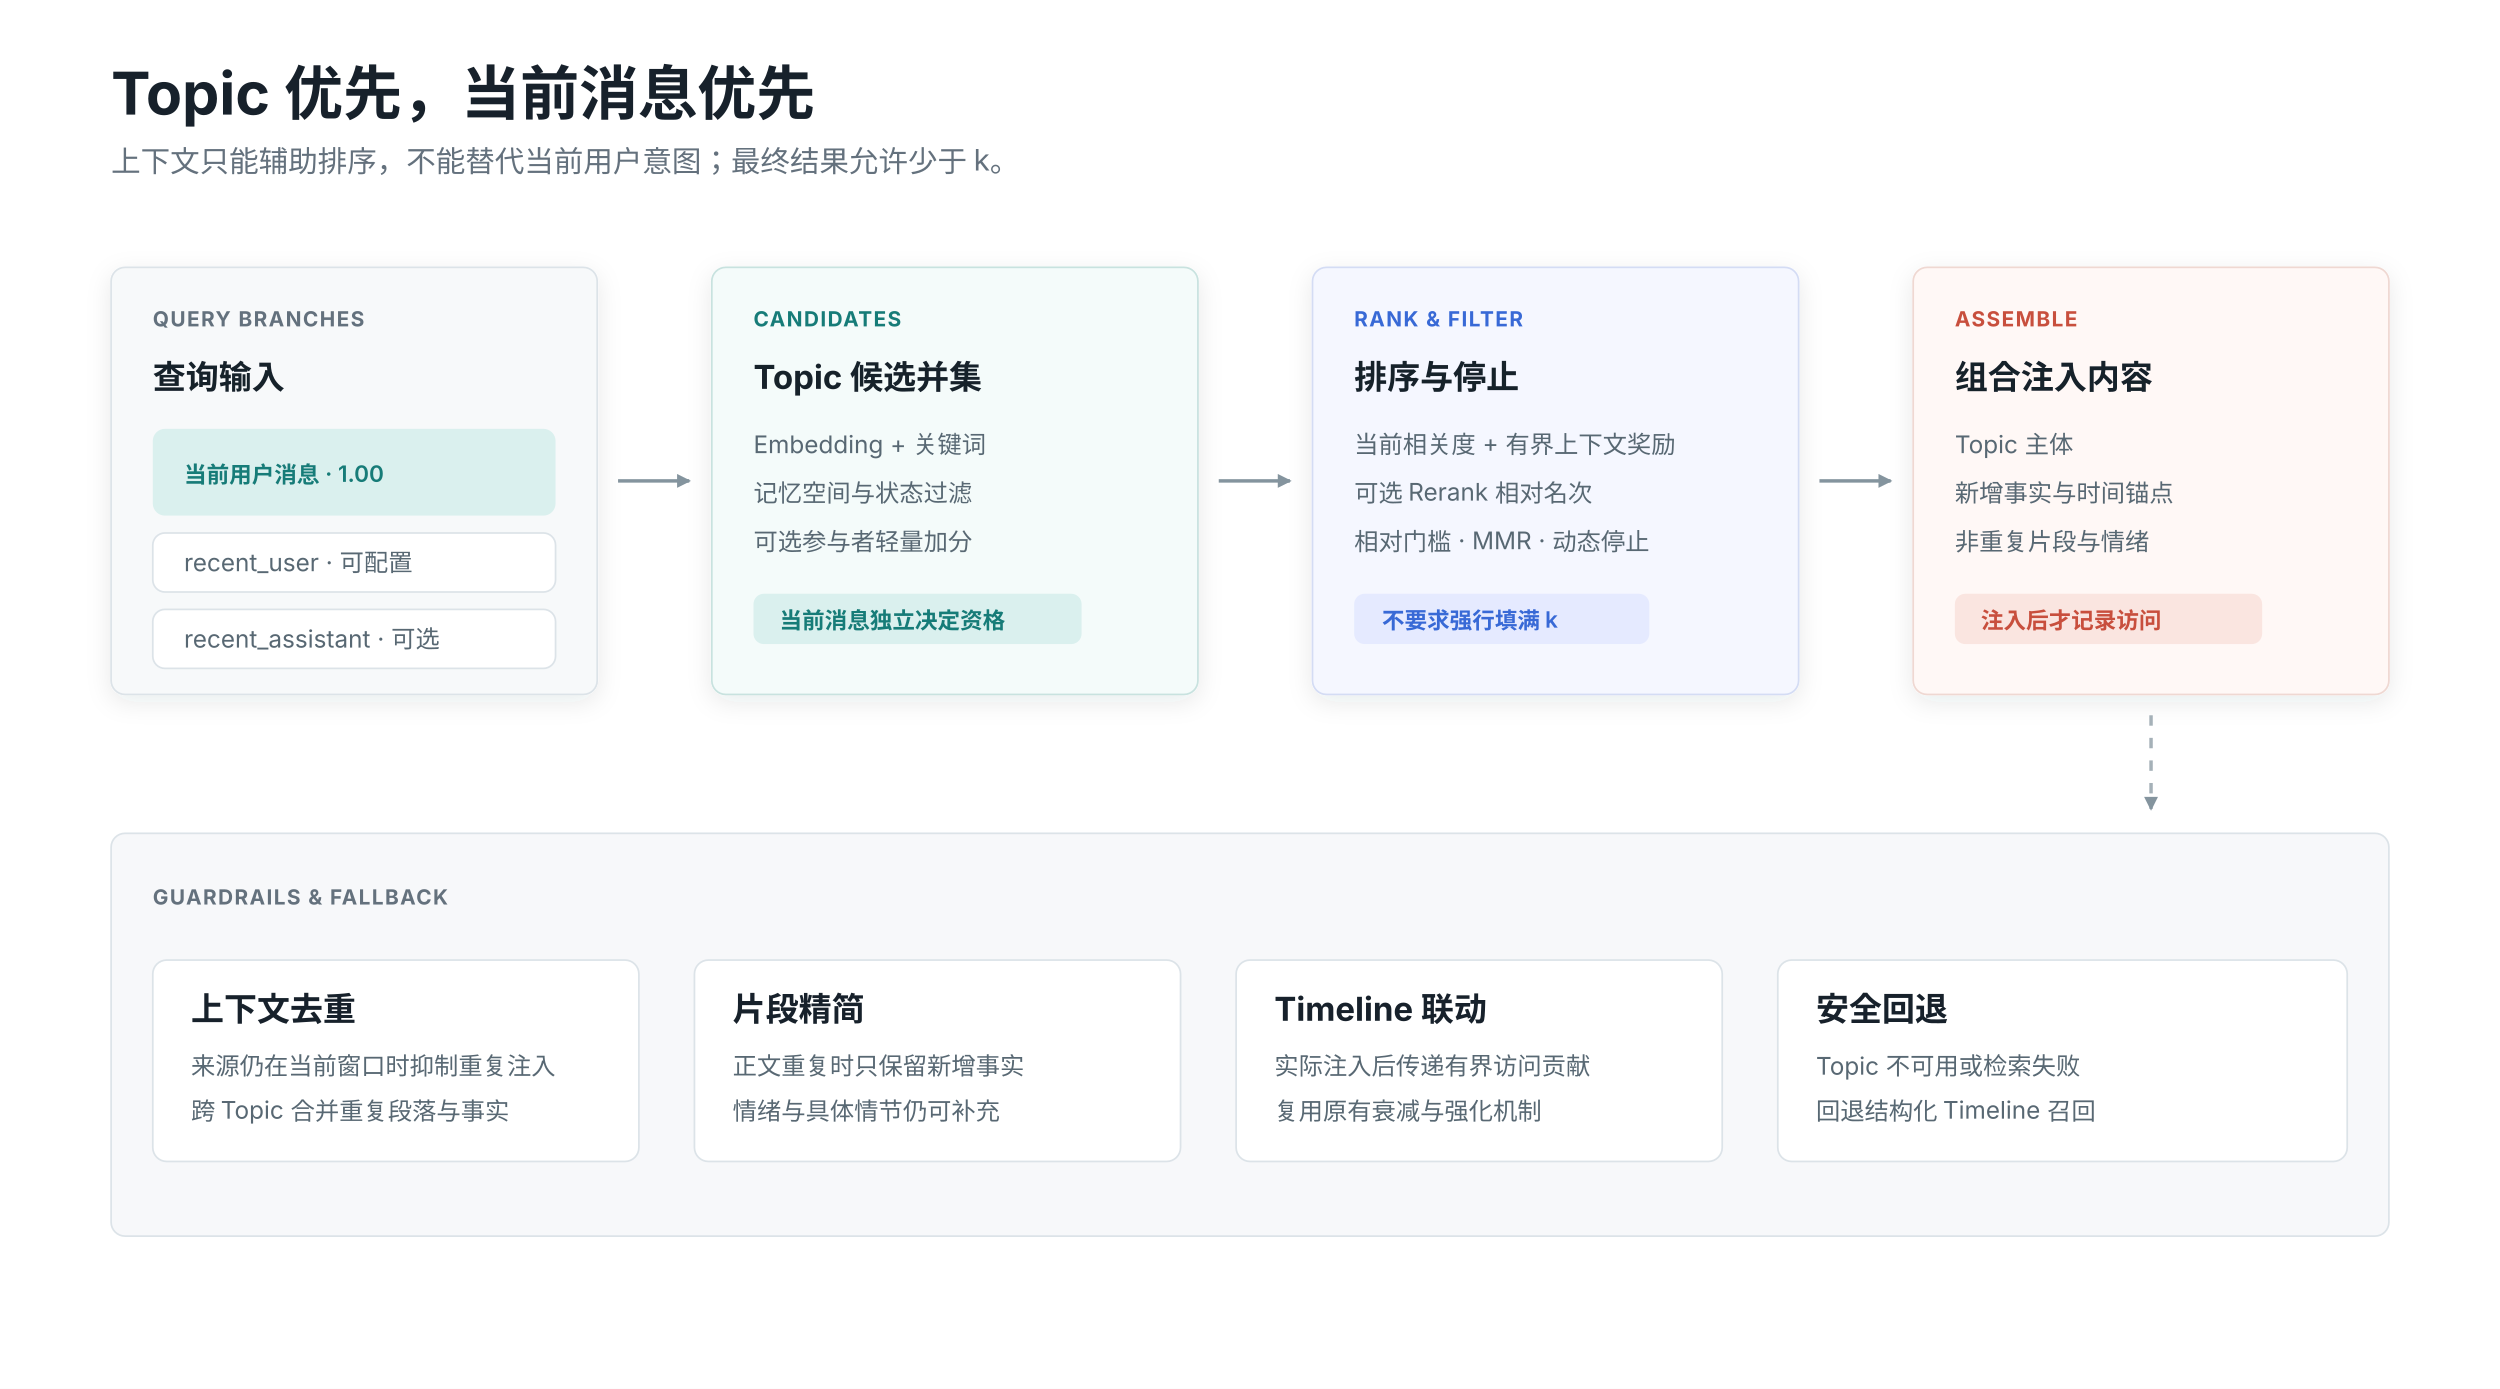
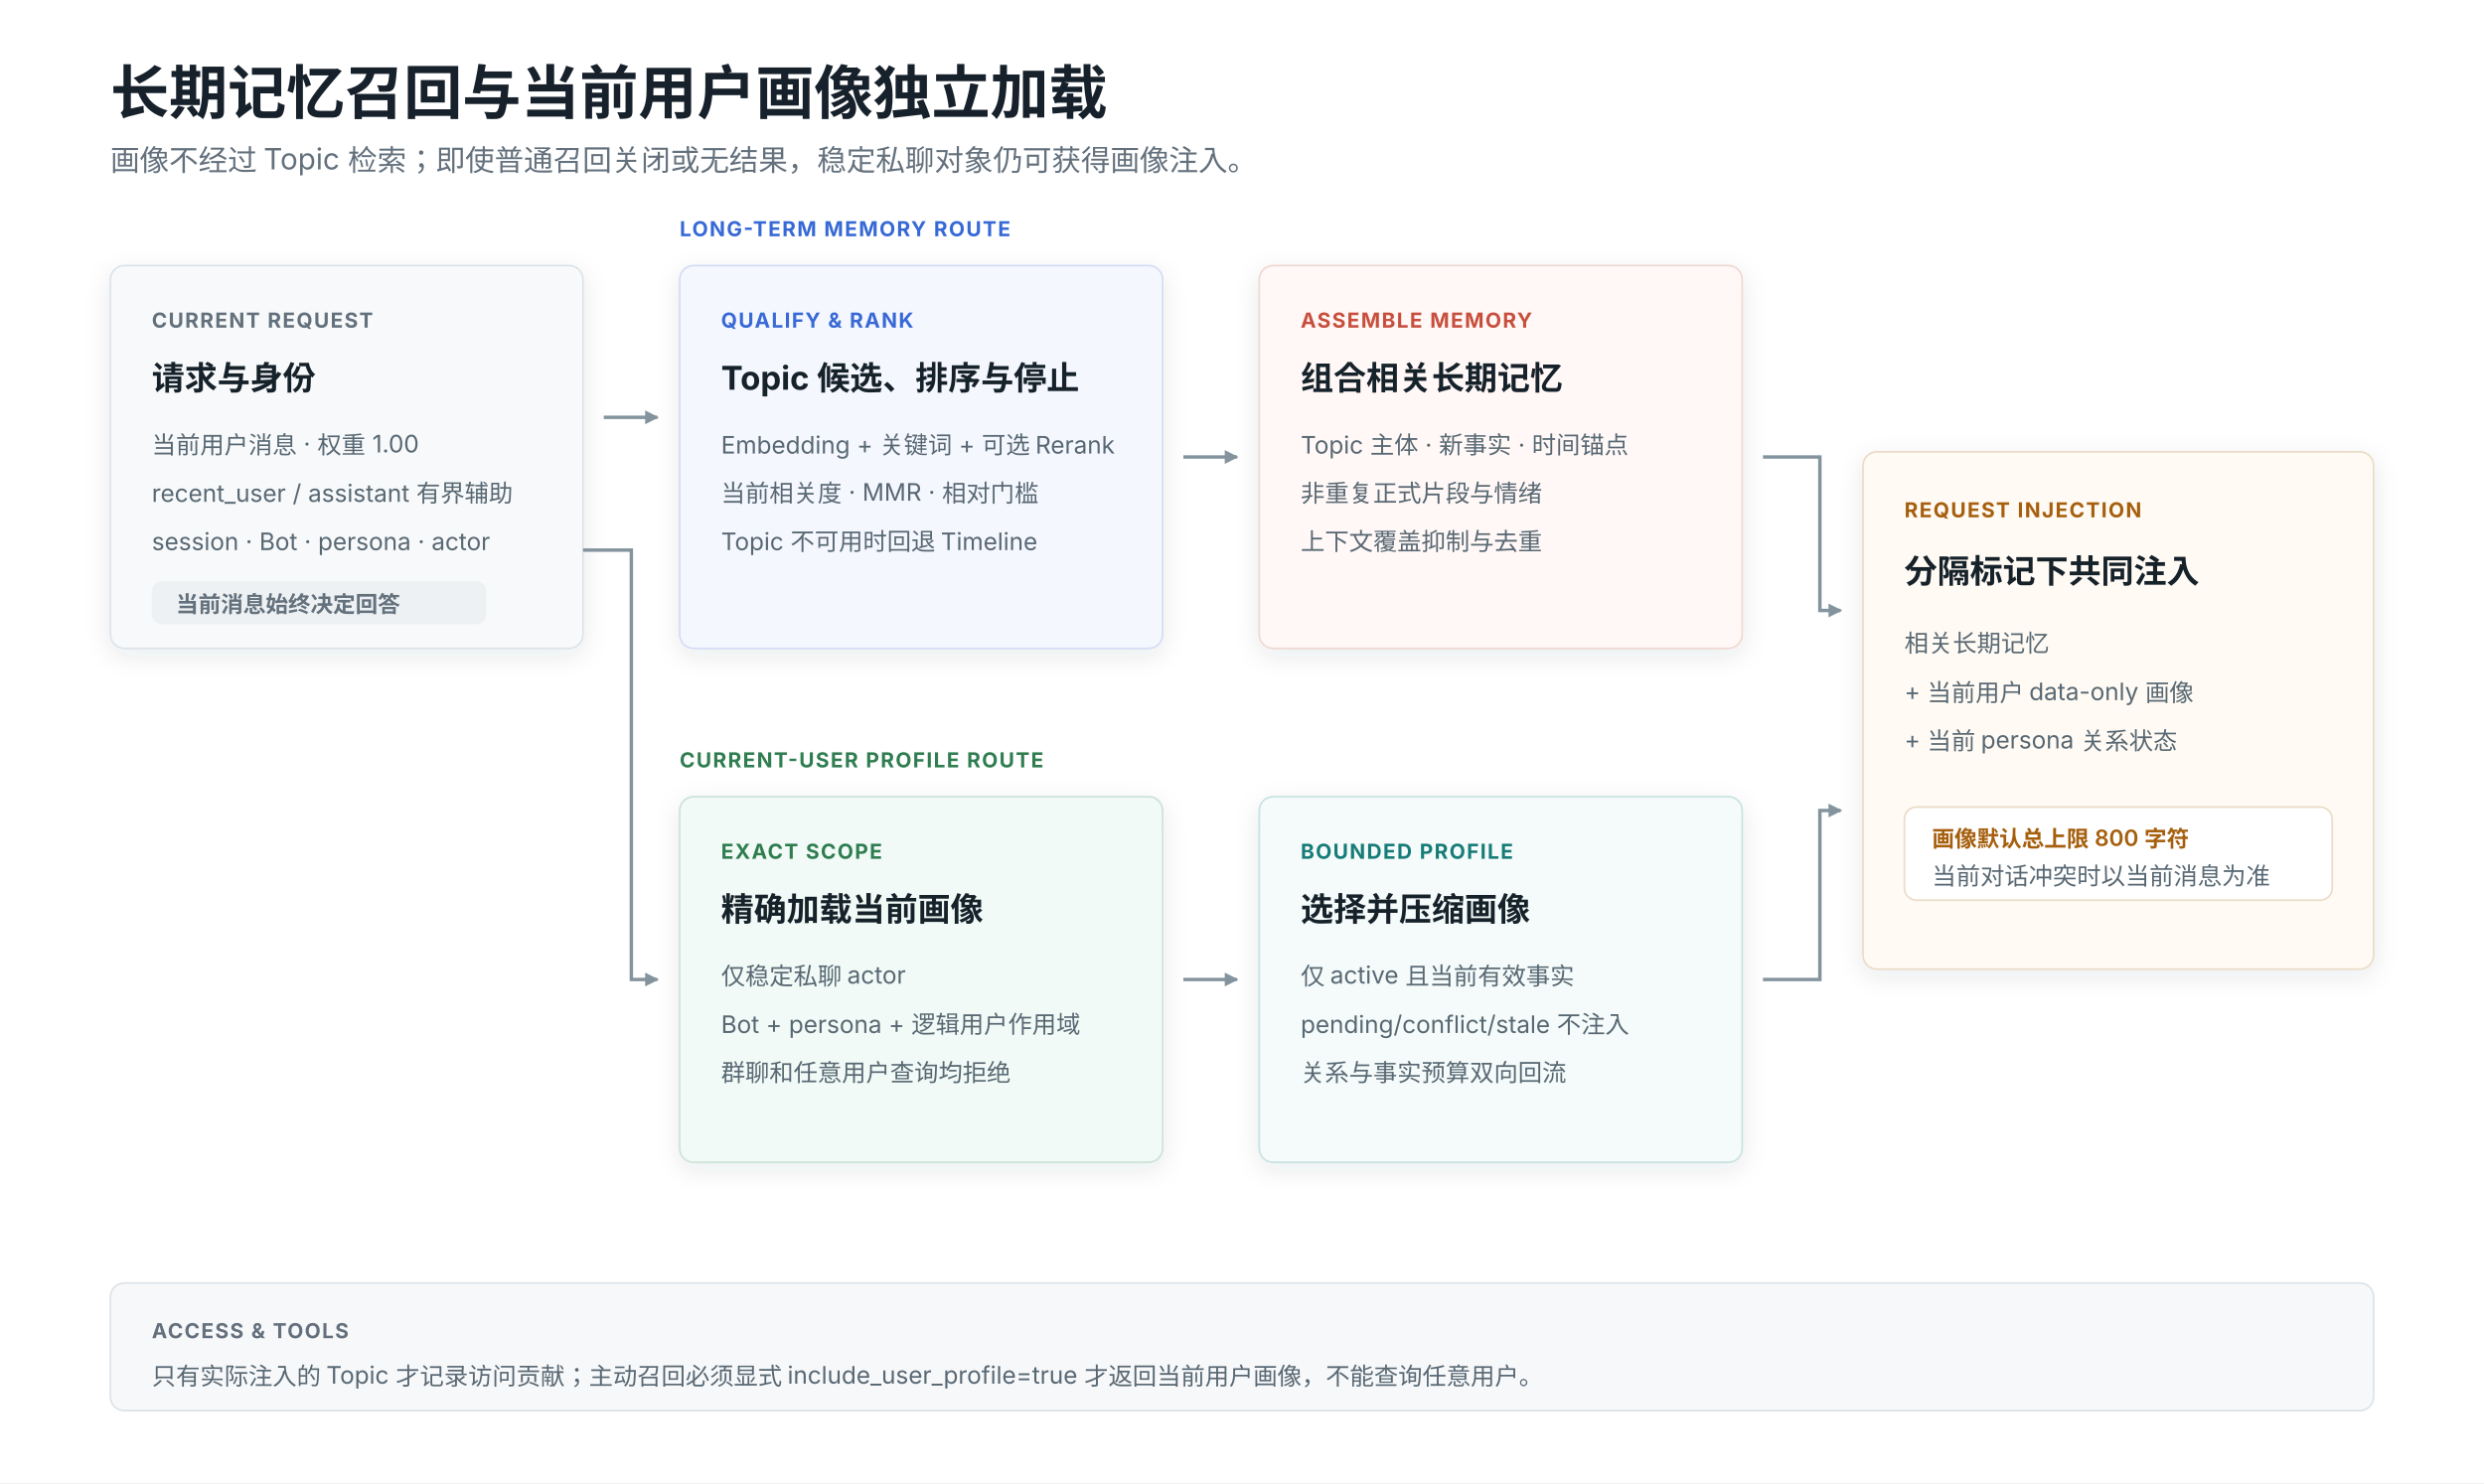
- <svg xmlns="http://www.w3.org/2000/svg" width="1440" height="800" viewBox="0 0 1440 800" role="img" aria-labelledby="title desc">
+ <svg xmlns="http://www.w3.org/2000/svg" width="1440" height="860" viewBox="0 0 1440 860" role="img" aria-labelledby="title desc">
  <defs>
    <filter id="shadow" x="-20%" y="-20%" width="140%" height="140%">
      <feDropShadow dx="0" dy="4" stdDeviation="7" flood-color="#17303a" flood-opacity="0.09" />
    </filter>
    <marker id="arrow" markerWidth="8" markerHeight="8" refX="7" refY="4" orient="auto" markerUnits="userSpaceOnUse">
      <path d="M0 0L8 4L0 8Z" fill="#84949e" />
    </marker>
    <style>.title{font:700 34px Inter,"Noto Sans SC",sans-serif;fill:#17212b}.sub{font:400 17px Inter,"Noto Sans SC",sans-serif;fill:#64717d}.h{font:700 19px Inter,"Noto Sans SC",sans-serif;fill:#17212b}.p{font:400 14px Inter,"Noto Sans SC",sans-serif;fill:#586873}.tag{font:700 12px Inter,"Noto Sans SC",sans-serif;letter-spacing:.8px}.small{font:600 13px Inter,"Noto Sans SC",sans-serif}.line{stroke:#84949e;stroke-width:2;fill:none;marker-end:url(#arrow)}.dash{stroke:#a5b1b8;stroke-width:2;stroke-dasharray:6 7;fill:none;marker-end:url(#arrow)}</style>
  </defs>
-   <rect width="1440" height="800" fill="#fff" />
-   <text x="64" y="66" class="title">Topic 优先，当前消息优先</text>
-   <text x="64" y="99" class="sub">上下文只能辅助排序，不能替代当前用户意图；最终结果允许少于 k。</text>
+   <rect width="1440" height="860" fill="#fff" />
+   <text x="64" y="66" class="title">长期记忆召回与当前用户画像独立加载</text>
+   <text x="64" y="99" class="sub">画像不经过 Topic 检索；即使普通召回关闭或无结果，稳定私聊对象仍可获得画像注入。</text>
  <g filter="url(#shadow)">
-     <rect x="64" y="154" width="280" height="246" rx="8" fill="#f7f9fa" stroke="#dce3e8" />
-     <text x="88" y="188" class="tag" fill="#64717d">QUERY BRANCHES</text>
-     <text x="88" y="224" class="h">查询输入</text>
-     <rect x="88" y="247" width="232" height="50" rx="7" fill="#daf0ee" />
-     <text x="106" y="278" class="small" fill="#187b78">当前用户消息 · 1.00</text>
-     <rect x="88" y="307" width="232" height="34" rx="7" fill="#fff" stroke="#dce3e8" />
-     <text x="106" y="329" class="p">recent_user · 可配置</text>
-     <rect x="88" y="351" width="232" height="34" rx="7" fill="#fff" stroke="#dce3e8" />
-     <text x="106" y="373" class="p">recent_assistant · 可选</text>
+     <rect x="64" y="154" width="274" height="222" rx="8" fill="#f7f9fa" stroke="#dce3e8" />
+     <text x="88" y="190" class="tag" fill="#64717d">CURRENT REQUEST</text>
+     <text x="88" y="226" class="h">请求与身份</text>
+     <text x="88" y="263" class="p">当前用户消息 · 权重 1.00</text>
+     <text x="88" y="291" class="p">recent_user / assistant 有界辅助</text>
+     <text x="88" y="319" class="p">session · Bot · persona · actor</text>
+     <rect x="88" y="337" width="194" height="25" rx="6" fill="#eef1f3" />
+     <text x="102" y="355" class="small" fill="#64717d">当前消息始终决定回答</text>
+   </g>
+   <text x="394" y="137" class="tag" fill="#3769d6">LONG-TERM MEMORY ROUTE</text>
+   <g filter="url(#shadow)">
+     <rect x="394" y="154" width="280" height="222" rx="8" fill="#f5f7ff" stroke="#d4dcf4" />
+     <text x="418" y="190" class="tag" fill="#3769d6">QUALIFY &amp; RANK</text>
+     <text x="418" y="226" class="h">Topic 候选、排序与停止</text>
+     <text x="418" y="263" class="p">Embedding + 关键词 + 可选 Rerank</text>
+     <text x="418" y="291" class="p">当前相关度 · MMR · 相对门槛</text>
+     <text x="418" y="319" class="p">Topic 不可用时回退 Timeline</text>
  </g>
  <g filter="url(#shadow)">
-     <rect x="410" y="154" width="280" height="246" rx="8" fill="#f4fbfa" stroke="#c8e2df" />
-     <text x="434" y="188" class="tag" fill="#187b78">CANDIDATES</text>
-     <text x="434" y="224" class="h">Topic 候选并集</text>
-     <text x="434" y="261" class="p">Embedding + 关键词</text>
-     <text x="434" y="289" class="p">记忆空间与状态过滤</text>
-     <text x="434" y="317" class="p">可选参与者轻量加分</text>
-     <rect x="434" y="342" width="189" height="29" rx="6" fill="#daf0ee" />
-     <text x="449" y="362" class="small" fill="#187b78">当前消息独立决定资格</text>
+     <rect x="730" y="154" width="280" height="222" rx="8" fill="#fff8f6" stroke="#efd8d2" />
+     <text x="754" y="190" class="tag" fill="#c84f3d">ASSEMBLE MEMORY</text>
+     <text x="754" y="226" class="h">组合相关长期记忆</text>
+     <text x="754" y="263" class="p">Topic 主体 · 新事实 · 时间锚点</text>
+     <text x="754" y="291" class="p">非重复正式片段与情绪</text>
+     <text x="754" y="319" class="p">上下文覆盖抑制与去重</text>
+   </g>
+   <path d="M350 242H381" class="line" />
+   <path d="M686 265H717" class="line" />
+   <text x="394" y="445" class="tag" fill="#2f7d50">CURRENT-USER PROFILE ROUTE</text>
+   <g filter="url(#shadow)">
+     <rect x="394" y="462" width="280" height="212" rx="8" fill="#f1faf6" stroke="#cce2d8" />
+     <text x="418" y="498" class="tag" fill="#2f7d50">EXACT SCOPE</text>
+     <text x="418" y="534" class="h">精确加载当前画像</text>
+     <text x="418" y="571" class="p">仅稳定私聊 actor</text>
+     <text x="418" y="599" class="p">Bot + persona + 逻辑用户作用域</text>
+     <text x="418" y="627" class="p">群聊和任意用户查询均拒绝</text>
  </g>
  <g filter="url(#shadow)">
-     <rect x="756" y="154" width="280" height="246" rx="8" fill="#f5f7ff" stroke="#d4dcf4" />
-     <text x="780" y="188" class="tag" fill="#3769d6">RANK &amp; FILTER</text>
-     <text x="780" y="224" class="h">排序与停止</text>
-     <text x="780" y="261" class="p">当前相关度 + 有界上下文奖励</text>
-     <text x="780" y="289" class="p">可选 Rerank 相对名次</text>
-     <text x="780" y="317" class="p">相对门槛 · MMR · 动态停止</text>
-     <rect x="780" y="342" width="170" height="29" rx="6" fill="#e5eaff" />
-     <text x="796" y="362" class="small" fill="#3769d6">不要求强行填满 k</text>
+     <rect x="730" y="462" width="280" height="212" rx="8" fill="#f4fbfa" stroke="#c8e2df" />
+     <text x="754" y="498" class="tag" fill="#187b78">BOUNDED PROFILE</text>
+     <text x="754" y="534" class="h">选择并压缩画像</text>
+     <text x="754" y="571" class="p">仅 active 且当前有效事实</text>
+     <text x="754" y="599" class="p">pending/conflict/stale 不注入</text>
+     <text x="754" y="627" class="p">关系与事实预算双向回流</text>
  </g>
+   <path d="M338 319H366V568H381" class="line" />
+   <path d="M686 568H717" class="line" />
  <g filter="url(#shadow)">
-     <rect x="1102" y="154" width="274" height="246" rx="8" fill="#fff8f6" stroke="#efd8d2" />
-     <text x="1126" y="188" class="tag" fill="#c84f3d">ASSEMBLE</text>
-     <text x="1126" y="224" class="h">组合注入内容</text>
-     <text x="1126" y="261" class="p">Topic 主体</text>
-     <text x="1126" y="289" class="p">新增事实与时间锚点</text>
-     <text x="1126" y="317" class="p">非重复片段与情绪</text>
-     <rect x="1126" y="342" width="177" height="29" rx="6" fill="#fae5e0" />
-     <text x="1141" y="362" class="small" fill="#c84f3d">注入后才记录访问</text>
+     <rect x="1080" y="262" width="296" height="300" rx="8" fill="#fffaf3" stroke="#eadcc7" />
+     <text x="1104" y="300" class="tag" fill="#a55f10">REQUEST INJECTION</text>
+     <text x="1104" y="338" class="h">分隔标记下共同注入</text>
+     <text x="1104" y="378" class="p">相关长期记忆</text>
+     <text x="1104" y="406" class="p">+ 当前用户 data-only 画像</text>
+     <text x="1104" y="434" class="p">+ 当前 persona 关系状态</text>
+     <rect x="1104" y="468" width="248" height="54" rx="7" fill="#fff" stroke="#eadcc7" />
+     <text x="1120" y="491" class="small" fill="#a55f10">画像默认总上限 800 字符</text>
+     <text x="1120" y="513" class="p">当前对话冲突时以当前消息为准</text>
  </g>
-   <path d="M356 277H397" class="line" />
-   <path d="M702 277H743" class="line" />
-   <path d="M1048 277H1089" class="line" />
-   <rect x="64" y="480" width="1312" height="232" rx="8" fill="#f7f8fa" stroke="#dce3e8" />
-   <text x="88" y="521" class="tag" fill="#64717d">GUARDRAILS &amp; FALLBACK</text>
-   <g>
-     <rect x="88" y="553" width="280" height="116" rx="8" fill="#fff" stroke="#dce3e8" />
-     <text x="110" y="588" class="h">上下文去重</text>
-     <text x="110" y="619" class="p">来源仍在当前窗口时抑制重复注入</text>
-     <text x="110" y="645" class="p">跨 Topic 合并重复段落与事实</text>
-     <rect x="400" y="553" width="280" height="116" rx="8" fill="#fff" stroke="#dce3e8" />
-     <text x="422" y="588" class="h">片段精简</text>
-     <text x="422" y="619" class="p">正文重复时只保留新增事实</text>
-     <text x="422" y="645" class="p">情绪与具体情节仍可补充</text>
-     <rect x="712" y="553" width="280" height="116" rx="8" fill="#fff" stroke="#dce3e8" />
-     <text x="734" y="588" class="h">Timeline 联动</text>
-     <text x="734" y="619" class="p">实际注入后传递有界访问贡献</text>
-     <text x="734" y="645" class="p">复用原有衰减与强化机制</text>
-     <rect x="1024" y="553" width="328" height="116" rx="8" fill="#fff" stroke="#dce3e8" />
-     <text x="1046" y="588" class="h">安全回退</text>
-     <text x="1046" y="619" class="p">Topic 不可用或检索失败</text>
-     <text x="1046" y="645" class="p">回退结构化 Timeline 召回</text>
-   </g>
-   <path d="M1239 412V466" class="dash" />
+   <path d="M1022 265H1055V354H1067" class="line" />
+   <path d="M1022 568H1055V470H1067" class="line" />
+   <rect x="64" y="744" width="1312" height="74" rx="8" fill="#f7f8fa" stroke="#dce3e8" />
+   <text x="88" y="776" class="tag" fill="#64717d">ACCESS &amp; TOOLS</text>
+   <text x="88" y="803" class="p">只有实际注入的 Topic 才记录访问贡献；主动召回必须显式 include_user_profile=true 才返回当前用户画像，不能查询任意用户。</text>
</svg>
